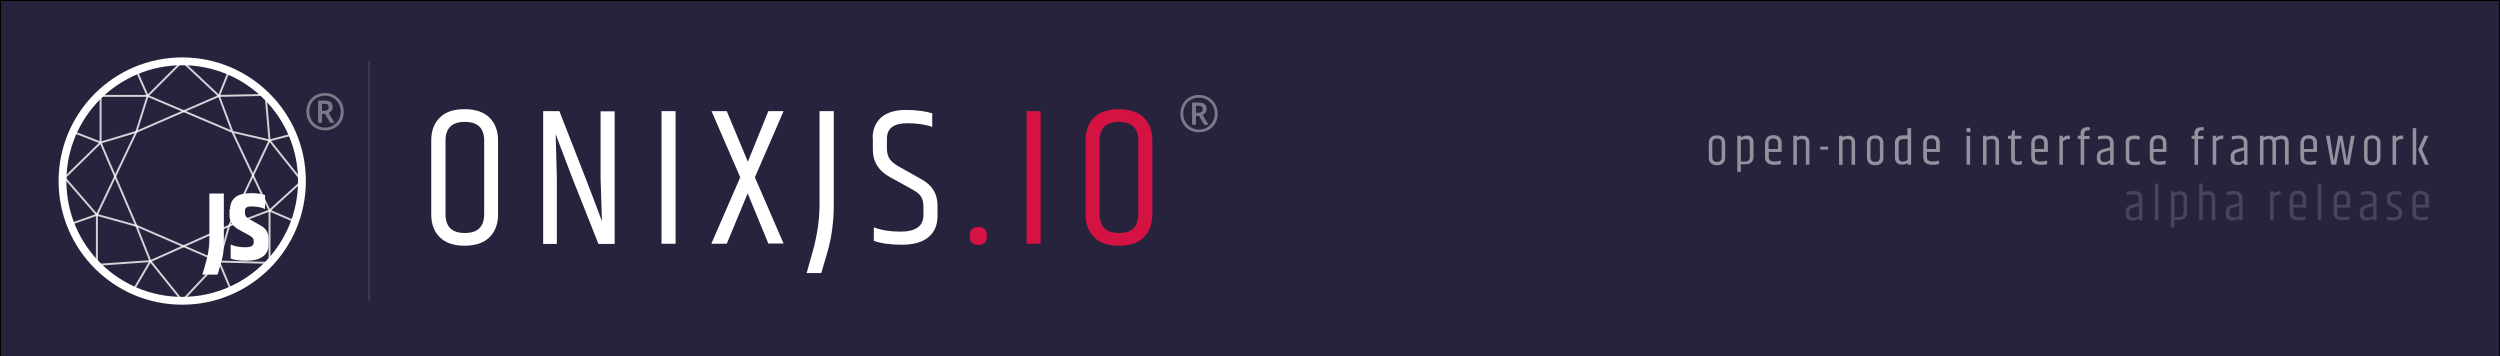
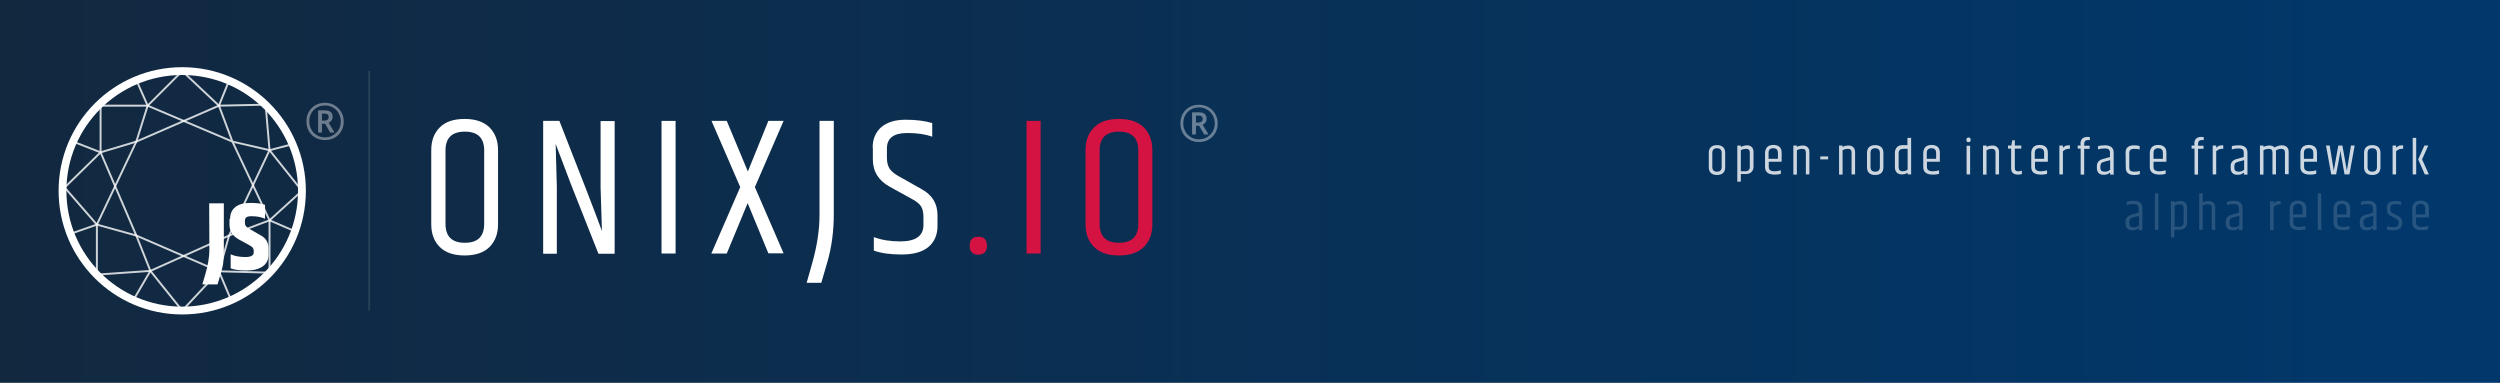
- <svg xmlns="http://www.w3.org/2000/svg" version="1.1" x="0px" y="0px" viewBox="0 0 1280 182" style="enable-background:new 0 0 1280 182;" xml:space="preserve">
+ <svg xmlns="http://www.w3.org/2000/svg" version="1.1" x="0px" y="0px" viewBox="0 0 1280 196" style="enable-background:new 0 0 1280 196;" xml:space="preserve">
  <style type="text/css">
- 	.st0{fill:#28233D;stroke:#000000;stroke-miterlimit:10;}
+ 	.st0{fill:url(#SVGID_1_);}
	.st1{fill:none;stroke:#FFFFFF;stroke-width:4;stroke-miterlimit:10;}
- 	.st2{opacity:0.8;fill:none;stroke:#FFFFFF;stroke-miterlimit:10;}
+ 	.st2{opacity:0.8;fill:none;stroke:#FFFFFF;stroke-miterlimit:10;enable-background:new    ;}
	.st3{fill:#FFFFFF;}
- 	.st4{opacity:0.1;fill:none;stroke:#FFFFFF;stroke-miterlimit:10;}
+ 	.st4{opacity:0.1;fill:none;stroke:#FFFFFF;stroke-miterlimit:10;enable-background:new    ;}
	.st5{fill:#D41343;}
- 	.st6{opacity:0.5;}
- 	.st7{opacity:0.39;fill:#FFFFFF;}
+ 	.st6{opacity:0.8;}
+ 	.st7{opacity:0.39;fill:#FFFFFF;enable-background:new    ;}
	.st8{font-family:'Khand-Regular';}
	.st9{font-size:26px;}
- 	.st10{letter-spacing:2;}
+ 	.st10{letter-spacing:1;}
	.st11{opacity:0.15;}
</style>
  <g id="Layer_2">
-     <rect class="st0" width="1280" height="185.2" />
-   </g>
+ </g>
  <g id="Layer_1">
-     <g>
+     <g id="Layer_2_1_">
+       <linearGradient id="SVGID_1_" gradientUnits="userSpaceOnUse" x1="0" y1="97" x2="1280" y2="97">
+         <stop offset="0" style="stop-color:#12283F" />
+         <stop offset="1" style="stop-color:#00386C" />
+       </linearGradient>
+       <rect y="-2" class="st0" width="1280" height="198" />
+     </g>
+     <g id="Layer_1_1_">
      <g>
-         <circle class="st1" cx="93.3" cy="92.7" r="61.3" />
-         <polyline class="st2" points="36.1,114.7 49.6,110 49.6,135.6 77,133.7 93.3,154 112.1,133.9 138,134.6 138,107.8 117.3,115.6      138,71.9 149.8,68.8    " />
-         <polyline class="st2" points="51.5,73 69.8,115.6 49.6,110 33.1,91 51.5,73 37.4,67.5    " />
-         <polygon class="st2" points="51.5,49.1 75.6,49.1 69.8,67.5 51.5,73    " />
-         <polyline class="st2" points="69.8,36 75.6,49.1 93.3,31.4 112.1,49.1 117.3,36.2    " />
-         <polyline class="st2" points="112.1,49.1 69.8,67.5 49.6,110    " />
-         <polyline class="st2" points="118.3,148.6 112.1,133.9 69.8,115.6 77,133.7 68.3,148.6    " />
-         <polyline class="st2" points="112.1,133.9 117.3,115.6 77,133.7    " />
-         <polyline class="st2" points="138,71.9 119,67.5 138,107.8 154.6,92.7 138,71.9 136,48.6 112.1,49.1 119,67.5 75.6,49.1    " />
-         <line class="st2" x1="151" y1="113.4" x2="138" y2="107.8" />
+         <g>
+           <circle class="st1" cx="93.3" cy="97.7" r="61.3" />
+           <polyline class="st2" points="36.1,119.7 49.6,115 49.6,140.6 77,138.7 93.3,159 112.1,138.9 138,139.6 138,112.8 117.3,120.6       138,76.9 149.8,73.8     " />
+           <polyline class="st2" points="51.5,78 69.8,120.6 49.6,115 33.1,96 51.5,78 37.4,72.5     " />
+           <polygon class="st2" points="51.5,54.1 75.6,54.1 69.8,72.5 51.5,78     " />
+           <polyline class="st2" points="69.8,41 75.6,54.1 93.3,36.4 112.1,54.1 117.3,41.2     " />
+           <polyline class="st2" points="112.1,54.1 69.8,72.5 49.6,115     " />
+           <polyline class="st2" points="118.3,153.6 112.1,138.9 69.8,120.6 77,138.7 68.3,153.6     " />
+           <polyline class="st2" points="112.1,138.9 117.3,120.6 77,138.7     " />
+           <polyline class="st2" points="138,76.9 119,72.5 138,112.8 154.6,97.7 138,76.9 136,53.6 112.1,54.1 119,72.5 75.6,54.1     " />
+           <line class="st2" x1="151" y1="118.4" x2="138" y2="112.8" />
+         </g>
+         <g>
+           <path class="st3" d="M107.1,104.1h7.5V128c0,2.7-0.1,4.9-0.3,6.5c-0.2,1.7-0.7,3.7-1.4,6l-1.5,5.1h-7.8l1.5-5.1      c1.4-4.8,2.1-9,2.1-12.5L107.1,104.1L107.1,104.1z" />
+           <path class="st3" d="M117.8,112.1c0-2.6,0.9-4.7,2.7-6.1c1.8-1.4,4.3-2.1,7.7-2.1c3.3,0,5.8,0.3,7.5,1v7.1      c-2-0.9-4.3-1.3-6.9-1.3c-1.3,0-2.2,0.2-2.7,0.6s-0.7,1-0.7,1.8v0.7c0,0.9,0.2,1.6,0.5,2s1,0.9,2,1.5l5.6,3.2      c2.7,1.5,4,3.7,4,6.7v3.1c0,2.7-1,4.7-3,6.1c-2,1.4-4.7,2.1-8.3,2.1s-6.3-0.4-8.1-1.1v-7.2c2.2,1,4.8,1.4,7.6,1.4      c2.8,0,4.2-0.8,4.2-2.4v-0.7c0-0.8-0.2-1.3-0.5-1.7c-0.3-0.4-0.9-0.8-1.8-1.3l-5.3-2.9c-3.2-1.8-4.8-4.3-4.8-7.5v-3H117.8z" />
+         </g>
      </g>
+       <line class="st4" x1="189" y1="36.3" x2="189" y2="159" />
+     </g>
+     <g id="Layer_3">
      <g>
-         <path class="st3" d="M107.1,99.1h7.5V123c0,2.7-0.1,4.9-0.3,6.5c-0.2,1.7-0.7,3.7-1.4,6l-1.5,5.1h-7.8l1.5-5.1     c1.4-4.8,2.1-9,2.1-12.5V99.1z" />
-         <path class="st3" d="M117.8,107.1c0-2.6,0.9-4.7,2.7-6.1c1.8-1.4,4.3-2.1,7.7-2.1c3.3,0,5.8,0.3,7.5,1v7.1     c-2-0.9-4.3-1.3-6.9-1.3c-1.3,0-2.2,0.2-2.7,0.6c-0.5,0.4-0.7,1-0.7,1.8v0.7c0,0.9,0.2,1.6,0.5,2c0.3,0.4,1,0.9,2,1.5l5.6,3.2     c2.7,1.5,4,3.7,4,6.7v3.1c0,2.7-1,4.7-3,6.1c-2,1.4-4.7,2.1-8.3,2.1s-6.3-0.4-8.1-1.1v-7.2c2.2,1,4.8,1.4,7.6,1.4     s4.2-0.8,4.2-2.4v-0.7c0-0.8-0.2-1.3-0.5-1.7c-0.3-0.4-0.9-0.8-1.8-1.3l-5.3-2.9c-3.2-1.8-4.8-4.3-4.8-7.5V107.1z" />
+         <path class="st3" d="M220.8,76.9c0-4.8,1.4-8.7,4.3-11.6c2.9-3,7.2-4.4,12.8-4.4s9.9,1.5,12.8,4.4c2.9,3,4.3,6.8,4.3,11.6v37.9     c0,4.8-1.4,8.6-4.3,11.6c-2.9,2.9-7.2,4.4-12.8,4.4c-5.7,0-9.9-1.5-12.8-4.4c-2.9-2.9-4.3-6.8-4.3-11.6V76.9z M247.9,77     c0-6.4-3.3-9.6-9.9-9.6c-6.6,0-9.9,3.2-9.9,9.6v37.6c0,6.5,3.3,9.7,9.9,9.7c6.6,0,9.9-3.2,9.9-9.7V77z" />
+         <path class="st3" d="M308.2,118.3L307.5,96V62h7.2v67.9h-8.3l-13.9-35.1c-0.5-1.4-3.2-8.4-8-21.1l0.6,22.2v34h-7v-68h8.3     C297.1,89.1,304.4,107.9,308.2,118.3z" />
+         <path class="st3" d="M338.7,61.9h7.2v67.9h-7.2V61.9z" />
+         <path class="st3" d="M393.4,61.9h7.8l-14.7,33.9l14.7,33.9h-7.8L382.8,104l-10.7,25.8h-7.9l14.8-34l-14.7-33.9h7.8l10.8,25.9     L393.4,61.9z" />
+         <path class="st3" d="M419.7,61.9h7.2v47.9c0,8.6-1.1,16.8-3.3,24.4l-3.1,10.6H413l3-10.6c2.4-8.6,3.6-16.7,3.6-24.3v-48H419.7z" />
+         <path class="st3" d="M446.8,75.6c0-4.4,1.5-7.9,4.4-10.5c3-2.5,7.1-3.8,12.5-3.8s9.9,0.6,13.6,1.7v7c-3.5-1.3-7.8-1.9-12.8-1.9     c-6.9,0-10.4,2.6-10.4,7.9v4.8c0,2.4,0.5,4.2,1.4,5.6c0.9,1.3,2.4,2.6,4.6,3.8l11.7,6.6c5.5,3,8.2,7.4,8.2,13.4v5.5     c0,4.6-1.6,8.2-4.7,10.8c-3.2,2.6-7.7,3.8-13.7,3.8s-10.7-0.7-14.2-2v-6.9c4,1.5,8.5,2.2,13.5,2.2c7.9,0,11.9-2.8,11.9-8.4V111     c0-2.2-0.4-4-1.2-5.3c-0.8-1.3-2.3-2.5-4.3-3.6l-11.6-6.4c-5.9-3.2-8.8-7.9-8.8-14.1v-6H446.8z" />
+         <path class="st5" d="M500.9,130.4c-2.9,0-4.4-1.5-4.4-4.6c0-3.1,1.5-4.6,4.4-4.6s4.4,1.5,4.4,4.6     C505.3,128.8,503.8,130.4,500.9,130.4z" />
+         <path class="st5" d="M525.6,61.9h7.2v67.9h-7.2V61.9z" />
+         <path class="st5" d="M555.8,76.9c0-4.8,1.4-8.7,4.3-11.6c2.9-3,7.2-4.4,12.8-4.4s9.9,1.5,12.8,4.4c2.9,3,4.3,6.8,4.3,11.6v37.9     c0,4.8-1.4,8.6-4.3,11.6c-2.9,2.9-7.2,4.4-12.8,4.4c-5.7,0-9.9-1.5-12.8-4.4c-2.9-2.9-4.3-6.8-4.3-11.6V76.9z M582.8,77     c0-6.4-3.3-9.6-9.9-9.6c-6.6,0-9.9,3.2-9.9,9.6v37.6c0,6.5,3.3,9.7,9.9,9.7c6.6,0,9.9-3.2,9.9-9.7V77z" />
      </g>
-     </g>
-     <line class="st4" x1="189" y1="31.3" x2="189" y2="154" />
-   </g>
-   <g id="Layer_3">
-     <g>
-       <path class="st3" d="M220.8,71.9c0-4.8,1.4-8.7,4.3-11.6c2.9-3,7.2-4.4,12.8-4.4c5.6,0,9.9,1.5,12.8,4.4c2.9,3,4.3,6.8,4.3,11.6    v37.9c0,4.8-1.4,8.6-4.3,11.6c-2.9,2.9-7.2,4.4-12.8,4.4c-5.7,0-9.9-1.5-12.8-4.4c-2.9-2.9-4.3-6.8-4.3-11.6V71.9z M247.9,72    c0-6.4-3.3-9.6-9.9-9.6c-6.6,0-9.9,3.2-9.9,9.6v37.6c0,6.5,3.3,9.7,9.9,9.7c6.6,0,9.9-3.2,9.9-9.7V72z" />
-       <path class="st3" d="M308.2,113.3l-0.7-22.3v-34h7.2v67.9h-8.3l-13.9-35.1c-0.5-1.4-3.2-8.4-8-21.1l0.6,22.2v34h-7V56.9h8.3    C297.1,84.1,304.4,102.9,308.2,113.3z" />
-       <path class="st3" d="M338.7,56.9h7.2v67.9h-7.2V56.9z" />
-       <path class="st3" d="M393.4,56.9h7.8l-14.7,33.9l14.7,33.9h-7.8L382.8,99l-10.7,25.8h-7.9L379,90.8l-14.7-33.9h7.8l10.8,25.9    L393.4,56.9z" />
-       <path class="st3" d="M419.7,56.9h7.2v47.9c0,8.6-1.1,16.8-3.3,24.4l-3.1,10.6H413l3-10.6c2.4-8.6,3.6-16.7,3.6-24.3V56.9z" />
-       <path class="st3" d="M446.8,70.6c0-4.4,1.5-7.9,4.4-10.5c3-2.5,7.1-3.8,12.5-3.8c5.4,0,9.9,0.6,13.6,1.7V65    c-3.5-1.3-7.8-1.9-12.8-1.9c-6.9,0-10.4,2.6-10.4,7.9v4.8c0,2.4,0.5,4.2,1.4,5.6c0.9,1.3,2.4,2.6,4.6,3.8l11.7,6.6    c5.5,3,8.2,7.4,8.2,13.4v5.5c0,4.6-1.6,8.2-4.7,10.8c-3.2,2.6-7.7,3.8-13.7,3.8s-10.7-0.7-14.2-2v-6.9c4,1.5,8.5,2.2,13.5,2.2    c7.9,0,11.9-2.8,11.9-8.4V106c0-2.2-0.4-4-1.2-5.3c-0.8-1.3-2.3-2.5-4.3-3.6l-11.6-6.4c-5.9-3.2-8.8-7.9-8.8-14.1V70.6z" />
-       <path class="st5" d="M500.9,125.4c-2.9,0-4.4-1.5-4.4-4.6c0-3.1,1.5-4.6,4.4-4.6c2.9,0,4.4,1.5,4.4,4.6    C505.3,123.8,503.8,125.4,500.9,125.4z" />
-       <path class="st5" d="M525.6,56.9h7.2v67.9h-7.2V56.9z" />
-       <path class="st5" d="M555.8,71.9c0-4.8,1.4-8.7,4.3-11.6c2.9-3,7.2-4.4,12.8-4.4s9.9,1.5,12.8,4.4c2.9,3,4.3,6.8,4.3,11.6v37.9    c0,4.8-1.4,8.6-4.3,11.6c-2.9,2.9-7.2,4.4-12.8,4.4c-5.7,0-9.9-1.5-12.8-4.4c-2.9-2.9-4.3-6.8-4.3-11.6V71.9z M582.8,72    c0-6.4-3.3-9.6-9.9-9.6c-6.6,0-9.9,3.2-9.9,9.6v37.6c0,6.5,3.3,9.7,9.9,9.7c6.6,0,9.9-3.2,9.9-9.7V72z" />
-     </g>
-     <g class="st6">
-       <path class="st3" d="M874.9,73.3c0-1.2,0.3-2.2,1-2.9c0.7-0.7,1.8-1.1,3.2-1.1s2.5,0.4,3.2,1.1c0.7,0.7,1,1.7,1,2.9v7.3    c0,1.2-0.3,2.2-1,2.9c-0.7,0.7-1.8,1.1-3.2,1.1s-2.5-0.4-3.2-1.1c-0.7-0.7-1-1.7-1-2.9V73.3z M881.5,73.3c0-1.6-0.8-2.4-2.4-2.4    s-2.4,0.8-2.4,2.4v7.2c0,1.6,0.8,2.4,2.4,2.4s2.4-0.8,2.4-2.4V73.3z" />
-       <path class="st3" d="M891.3,70.2c1.2-0.5,2.2-0.8,3.2-0.8s1.8,0.3,2.4,0.9c0.6,0.6,0.9,1.4,0.9,2.5v7.5c0,1.2-0.4,2.2-1.1,2.8    c-0.7,0.7-1.6,1-2.8,1h-2.6v3.9h-1.8V69.5h1.8V70.2z M895.9,73.1c0-1.3-0.6-1.9-1.9-1.9c-0.8,0-1.7,0.2-2.7,0.7v10.8h2.2    c1.6,0,2.4-0.8,2.4-2.3V73.1z" />
-       <path class="st3" d="M903.7,80.5v-7.2c0-1.2,0.4-2.2,1.1-3c0.7-0.7,1.8-1.1,3.2-1.1s2.5,0.4,3.2,1.1c0.7,0.7,1,1.7,1,3v4.5h-6.6    v2.6c0,0.8,0.2,1.4,0.7,1.7c0.5,0.4,1.2,0.6,2.3,0.6s2.1-0.2,3.2-0.5V84c-0.9,0.3-1.9,0.4-3.1,0.4    C905.3,84.4,903.7,83.1,903.7,80.5z M905.5,76.3h4.8v-3c0-1.6-0.8-2.4-2.4-2.4c-1.6,0-2.4,0.8-2.4,2.4V76.3z" />
-       <path class="st3" d="M919.9,70.2c1.2-0.5,2.2-0.7,3.2-0.7s1.8,0.3,2.4,0.9c0.6,0.6,0.9,1.4,0.9,2.5v11.4h-1.8V73.1    c0-1.3-0.6-1.9-1.9-1.9c-0.8,0-1.7,0.2-2.7,0.7v12.5h-1.8V69.5h1.8V70.2z" />
-       <path class="st3" d="M932,75.1h4v1.5h-4V75.1z" />
-       <path class="st3" d="M943.3,70.2c1.2-0.5,2.2-0.7,3.2-0.7s1.8,0.3,2.4,0.9c0.6,0.6,0.9,1.4,0.9,2.5v11.4H948V73.1    c0-1.3-0.6-1.9-1.9-1.9c-0.8,0-1.7,0.2-2.7,0.7v12.5h-1.8V69.5h1.8V70.2z" />
-       <path class="st3" d="M955.9,73.3c0-1.2,0.3-2.2,1-2.9c0.7-0.7,1.8-1.1,3.2-1.1s2.5,0.4,3.2,1.1c0.7,0.7,1,1.7,1,2.9v7.3    c0,1.2-0.3,2.2-1,2.9c-0.7,0.7-1.8,1.1-3.2,1.1s-2.5-0.4-3.2-1.1c-0.7-0.7-1-1.7-1-2.9V73.3z M962.5,73.3c0-1.6-0.8-2.4-2.4-2.4    s-2.4,0.8-2.4,2.4v7.2c0,1.6,0.8,2.4,2.4,2.4s2.4-0.8,2.4-2.4V73.3z" />
-       <path class="st3" d="M976.7,65.6h1.8v18.7h-1.8v-0.9c-0.8,0.6-1.8,0.9-2.9,0.9c-1.2,0-2-0.3-2.7-1c-0.6-0.6-0.9-1.6-0.9-2.8v-7.3    c0-1.2,0.4-2.2,1.1-2.9c0.7-0.7,1.7-1,2.9-1h2.4V65.6z M976.7,71.2h-2.1c-1.6,0-2.5,0.7-2.5,2.2v7.1c0,1.5,0.7,2.2,2.1,2.2    c1,0,1.9-0.3,2.5-0.9V71.2z" />
-       <path class="st3" d="M984.7,80.5v-7.2c0-1.2,0.4-2.2,1.1-3c0.7-0.7,1.8-1.1,3.2-1.1c1.4,0,2.5,0.4,3.2,1.1c0.7,0.7,1,1.7,1,3v4.5    h-6.6v2.6c0,0.8,0.2,1.4,0.7,1.7c0.5,0.4,1.2,0.6,2.3,0.6s2.1-0.2,3.2-0.5V84c-0.9,0.3-1.9,0.4-3.1,0.4    C986.3,84.4,984.7,83.1,984.7,80.5z M986.5,76.3h4.8v-3c0-1.6-0.8-2.4-2.4-2.4c-1.6,0-2.4,0.8-2.4,2.4V76.3z" />
-       <path class="st3" d="M1007.9,67.8c-0.8,0-1.1-0.4-1.1-1.2c0-0.8,0.4-1.2,1.1-1.2s1.1,0.4,1.1,1.2    C1009,67.4,1008.6,67.8,1007.9,67.8z M1006.9,69.6h1.8v14.7h-1.8V69.6z" />
-       <path class="st3" d="M1017,70.2c1.2-0.5,2.2-0.7,3.2-0.7s1.8,0.3,2.4,0.9c0.6,0.6,0.9,1.4,0.9,2.5v11.4h-1.8V73.1    c0-1.3-0.6-1.9-1.9-1.9c-0.8,0-1.7,0.2-2.7,0.7v12.5h-1.8V69.5h1.8V70.2z" />
-       <path class="st3" d="M1031.6,66.8v2.7h3.3v1.6h-3.3V81c0,0.6,0.1,1,0.4,1.3s0.7,0.4,1.4,0.4c0.6,0,1.2-0.1,1.8-0.3v1.7    c-0.7,0.2-1.3,0.3-2,0.3c-2.3,0-3.5-1.1-3.5-3.3v-10h-1.6v-1.6h1.7l0.5-2.7H1031.6z" />
-       <path class="st3" d="M1040,80.5v-7.2c0-1.2,0.4-2.2,1.1-3c0.7-0.7,1.8-1.1,3.2-1.1c1.4,0,2.5,0.4,3.2,1.1c0.7,0.7,1,1.7,1,3v4.5    h-6.6v2.6c0,0.8,0.2,1.4,0.7,1.7c0.5,0.4,1.2,0.6,2.3,0.6s2.1-0.2,3.2-0.5V84c-0.9,0.3-1.9,0.4-3.1,0.4    C1041.6,84.4,1040,83.1,1040,80.5z M1041.8,76.3h4.8v-3c0-1.6-0.8-2.4-2.4-2.4c-1.6,0-2.4,0.8-2.4,2.4V76.3z" />
-       <path class="st3" d="M1059.2,69.4h0.6v1.8h-0.9c-0.6,0-1.2,0.2-1.7,0.5c-0.2,0.1-0.5,0.3-1,0.7v11.9h-1.8V69.5h1.8v1.1    c0.1,0,0.2-0.1,0.4-0.3s0.3-0.2,0.4-0.3c0,0,0.2-0.1,0.3-0.2c0.2-0.1,0.3-0.2,0.4-0.2c0.1,0,0.2-0.1,0.4-0.1    C1058.4,69.5,1058.8,69.4,1059.2,69.4z" />
-       <path class="st3" d="M1065.2,68.6c0-1.1,0.3-2,0.9-2.6c0.6-0.6,1.5-0.9,2.7-0.9c0.4,0,0.8,0,1.2,0.1v1.6c-0.3-0.1-0.6-0.1-1-0.1    c-1.2,0-1.9,0.7-1.9,2v0.9h2.8v1.6h-2.8v13.2h-1.8V71.1h-1.5v-1.6h1.5V68.6z" />
-       <path class="st3" d="M1077.8,69.4c2.9,0,4.4,1.3,4.4,3.8v11.2h-1.8v-1.1c-0.9,0.8-1.9,1.2-3.2,1.2c-2.4,0-3.6-1.2-3.6-3.6V80    c0-1.8,1-3,3.1-3.6l3.6-1v-2.3c0-0.7-0.2-1.2-0.6-1.6c-0.4-0.3-1.1-0.5-2.3-0.5s-2.2,0.2-3.2,0.5v-1.7    C1075.3,69.5,1076.5,69.4,1077.8,69.4z M1075.4,80.1v0.8c0,0.7,0.2,1.2,0.5,1.5c0.3,0.3,1,0.5,1.9,0.5c0.9,0,1.8-0.3,2.6-1V77    l-3,0.8c-0.8,0.2-1.3,0.5-1.6,0.8C1075.6,79,1075.4,79.5,1075.4,80.1z" />
-       <path class="st3" d="M1088.3,73.1c0-2.5,1.5-3.7,4.4-3.7c1.1,0,2,0.1,2.8,0.4v1.7c-0.8-0.2-1.7-0.3-2.7-0.3s-1.6,0.2-2,0.5    c-0.4,0.3-0.6,0.9-0.6,1.6v7.5c0,0.7,0.2,1.3,0.6,1.6c0.4,0.3,1.1,0.5,2.1,0.5s1.9-0.1,2.7-0.4v1.7c-0.9,0.2-1.9,0.4-2.8,0.4    c-2.9,0-4.4-1.2-4.4-3.7V73.1z" />
-       <path class="st3" d="M1100.7,80.5v-7.2c0-1.2,0.4-2.2,1.1-3c0.7-0.7,1.8-1.1,3.2-1.1c1.4,0,2.5,0.4,3.2,1.1c0.7,0.7,1,1.7,1,3v4.5    h-6.6v2.6c0,0.8,0.2,1.4,0.7,1.7c0.5,0.4,1.2,0.6,2.3,0.6s2.1-0.2,3.2-0.5V84c-0.9,0.3-1.9,0.4-3.1,0.4    C1102.4,84.4,1100.7,83.1,1100.7,80.5z M1102.6,76.3h4.8v-3c0-1.6-0.8-2.4-2.4-2.4c-1.6,0-2.4,0.8-2.4,2.4V76.3z" />
-       <path class="st3" d="M1123.5,68.6c0-1.1,0.3-2,0.9-2.6c0.6-0.6,1.5-0.9,2.7-0.9c0.4,0,0.8,0,1.2,0.1v1.6c-0.3-0.1-0.6-0.1-1-0.1    c-1.2,0-1.9,0.7-1.9,2v0.9h2.8v1.6h-2.8v13.2h-1.8V71.1h-1.5v-1.6h1.5V68.6z" />
-       <path class="st3" d="M1137.7,69.4h0.6v1.8h-0.9c-0.6,0-1.2,0.2-1.7,0.5c-0.2,0.1-0.5,0.3-1,0.7v11.9h-1.8V69.5h1.8v1.1    c0.1,0,0.2-0.1,0.4-0.3s0.3-0.2,0.4-0.3c0,0,0.2-0.1,0.3-0.2c0.2-0.1,0.3-0.2,0.4-0.2c0.1,0,0.2-0.1,0.4-0.1    C1136.9,69.5,1137.3,69.4,1137.7,69.4z" />
-       <path class="st3" d="M1146.3,69.4c2.9,0,4.4,1.3,4.4,3.8v11.2h-1.8v-1.1c-0.9,0.8-1.9,1.2-3.2,1.2c-2.4,0-3.6-1.2-3.6-3.6V80    c0-1.8,1-3,3.1-3.6l3.6-1v-2.3c0-0.7-0.2-1.2-0.6-1.6c-0.4-0.3-1.1-0.5-2.3-0.5s-2.2,0.2-3.2,0.5v-1.7    C1143.9,69.5,1145,69.4,1146.3,69.4z M1144,80.1v0.8c0,0.7,0.2,1.2,0.5,1.5c0.3,0.3,1,0.5,1.9,0.5c0.9,0,1.8-0.3,2.6-1V77l-3,0.8    c-0.8,0.2-1.3,0.5-1.6,0.8C1144.1,79,1144,79.5,1144,80.1z" />
-       <path class="st3" d="M1164.6,70.5c1.2-0.7,2.4-1.1,3.6-1.1s2.1,0.3,2.7,0.9c0.6,0.6,0.9,1.4,0.9,2.5v11.4h-1.9V73.1    c0-1.3-0.6-1.9-1.9-1.9c-0.9,0-1.9,0.3-2.8,0.9c0.1,0.3,0.1,0.6,0.1,1v11.2h-1.8V73.1c0-1.3-0.6-1.9-1.9-1.9    c-0.8,0-1.7,0.2-2.7,0.7v12.5h-1.8V69.5h1.8v0.7c1.2-0.5,2.2-0.7,3-0.7C1163,69.5,1163.9,69.8,1164.6,70.5z" />
-       <path class="st3" d="M1177.8,80.5v-7.2c0-1.2,0.4-2.2,1.1-3c0.7-0.7,1.8-1.1,3.2-1.1c1.4,0,2.5,0.4,3.2,1.1c0.7,0.7,1,1.7,1,3v4.5    h-6.6v2.6c0,0.8,0.2,1.4,0.7,1.7c0.5,0.4,1.2,0.6,2.3,0.6s2.1-0.2,3.2-0.5V84c-0.9,0.3-1.9,0.4-3.1,0.4    C1179.5,84.4,1177.8,83.1,1177.8,80.5z M1179.6,76.3h4.8v-3c0-1.6-0.8-2.4-2.4-2.4c-1.6,0-2.4,0.8-2.4,2.4V76.3z" />
-       <path class="st3" d="M1203.7,69.5h1.9l-2.7,14.8h-2.5c-1.4-7.8-2.1-11.9-2.1-12.3c-0.1,1-0.3,2.7-0.8,4.9l-1.4,7.4h-2.5l-2.7-14.8    h1.9l2.1,12.9l2.3-12.9h2.1l2.3,12.9L1203.7,69.5z" />
-       <path class="st3" d="M1210.4,73.3c0-1.2,0.3-2.2,1-2.9c0.7-0.7,1.8-1.1,3.2-1.1c1.4,0,2.5,0.4,3.2,1.1c0.7,0.7,1,1.7,1,2.9v7.3    c0,1.2-0.3,2.2-1,2.9c-0.7,0.7-1.8,1.1-3.2,1.1c-1.4,0-2.5-0.4-3.2-1.1c-0.7-0.7-1-1.7-1-2.9V73.3z M1217,73.3    c0-1.6-0.8-2.4-2.4-2.4s-2.4,0.8-2.4,2.4v7.2c0,1.6,0.8,2.4,2.4,2.4s2.4-0.8,2.4-2.4V73.3z" />
-       <path class="st3" d="M1229.8,69.4h0.6v1.8h-0.9c-0.6,0-1.2,0.2-1.7,0.5c-0.2,0.1-0.5,0.3-1,0.7v11.9h-1.8V69.5h1.8v1.1    c0.1,0,0.2-0.1,0.4-0.3s0.3-0.2,0.4-0.3c0,0,0.2-0.1,0.3-0.2c0.2-0.1,0.3-0.2,0.4-0.2c0.1,0,0.2-0.1,0.4-0.1    C1229,69.5,1229.4,69.4,1229.8,69.4z" />
-       <path class="st3" d="M1235.3,65.6h1.8v18.7h-1.8V65.6z M1241.3,69.5h2l-3.2,7.1l3.5,7.7h-2.1l-3.4-7.7L1241.3,69.5z" />
-     </g>
-     <text transform="matrix(1 0 0 1 603.0929 67.4539)" class="st7 st8 st9 st10">®</text>
-     <text transform="matrix(1 0 0 1 155.6168 66.4542)" class="st7 st8 st9 st10">®</text>
-     <g class="st11">
-       <path class="st3" d="M1092.5,97.8c2.9,0,4.4,1.3,4.4,3.8v11.2h-1.8v-1.1c-0.9,0.8-1.9,1.2-3.2,1.2c-2.4,0-3.6-1.2-3.6-3.6v-0.8    c0-1.8,1-3,3.1-3.6l3.6-1v-2.3c0-0.7-0.2-1.2-0.6-1.6c-0.4-0.3-1.1-0.5-2.3-0.5s-2.2,0.2-3.2,0.5v-1.7    C1090.1,98,1091.2,97.8,1092.5,97.8z M1090.2,108.6v0.8c0,0.7,0.2,1.2,0.5,1.5c0.3,0.3,1,0.5,1.9,0.5c0.9,0,1.8-0.3,2.6-1v-4.9    l-3,0.8c-0.8,0.2-1.3,0.5-1.6,0.8C1090.3,107.5,1090.2,107.9,1090.2,108.6z" />
-       <path class="st3" d="M1103.3,94h1.8v18.7h-1.8V94z" />
-       <path class="st3" d="M1113.3,98.7c1.2-0.5,2.2-0.8,3.2-0.8s1.8,0.3,2.4,0.9c0.6,0.6,0.9,1.4,0.9,2.5v7.5c0,1.2-0.4,2.2-1.1,2.8    c-0.7,0.7-1.6,1-2.8,1h-2.6v3.9h-1.8V98h1.8V98.7z M1118,101.5c0-1.3-0.6-1.9-1.9-1.9c-0.8,0-1.7,0.2-2.7,0.7v10.8h2.2    c1.6,0,2.4-0.8,2.4-2.3V101.5z" />
-       <path class="st3" d="M1126,94h1.8v4.5c1-0.4,2-0.6,3-0.6c1,0,1.8,0.3,2.5,0.9c0.6,0.6,0.9,1.4,0.9,2.5v11.4h-1.8v-11.2    c0-1.3-0.6-1.9-1.9-1.9c-0.9,0-1.8,0.2-2.7,0.6v12.5h-1.8V94z" />
-       <path class="st3" d="M1143.8,97.8c2.9,0,4.4,1.3,4.4,3.8v11.2h-1.8v-1.1c-0.9,0.8-1.9,1.2-3.2,1.2c-2.4,0-3.6-1.2-3.6-3.6v-0.8    c0-1.8,1-3,3.1-3.6l3.6-1v-2.3c0-0.7-0.2-1.2-0.6-1.6c-0.4-0.3-1.1-0.5-2.3-0.5s-2.2,0.2-3.2,0.5v-1.7    C1141.4,98,1142.5,97.8,1143.8,97.8z M1141.5,108.6v0.8c0,0.7,0.2,1.2,0.5,1.5c0.3,0.3,1,0.5,1.9,0.5c0.9,0,1.8-0.3,2.6-1v-4.9    l-3,0.8c-0.8,0.2-1.3,0.5-1.6,0.8C1141.6,107.5,1141.5,107.9,1141.5,108.6z" />
-       <path class="st3" d="M1167.1,97.9h0.6v1.8h-0.9c-0.6,0-1.2,0.2-1.7,0.5c-0.2,0.1-0.5,0.3-1,0.7v11.9h-1.8V98h1.8v1.1    c0.1,0,0.2-0.1,0.4-0.3s0.3-0.2,0.4-0.3c0,0,0.2-0.1,0.3-0.2c0.2-0.1,0.3-0.2,0.4-0.2c0.1,0,0.2-0.1,0.4-0.1    C1166.3,97.9,1166.6,97.9,1167.1,97.9z" />
-       <path class="st3" d="M1172.3,109v-7.2c0-1.2,0.4-2.2,1.1-3c0.7-0.7,1.8-1.1,3.2-1.1c1.4,0,2.5,0.4,3.2,1.1c0.7,0.7,1,1.7,1,3v4.5    h-6.6v2.6c0,0.8,0.2,1.4,0.7,1.7c0.5,0.4,1.2,0.6,2.3,0.6s2.1-0.2,3.2-0.5v1.7c-0.9,0.3-1.9,0.4-3.1,0.4    C1173.9,112.9,1172.3,111.6,1172.3,109z M1174.1,104.8h4.8v-3c0-1.6-0.8-2.4-2.4-2.4c-1.6,0-2.4,0.8-2.4,2.4V104.8z" />
-       <path class="st3" d="M1186.7,94h1.8v18.7h-1.8V94z" />
-       <path class="st3" d="M1194.8,109v-7.2c0-1.2,0.4-2.2,1.1-3c0.7-0.7,1.8-1.1,3.2-1.1c1.4,0,2.5,0.4,3.2,1.1c0.7,0.7,1,1.7,1,3v4.5    h-6.6v2.6c0,0.8,0.2,1.4,0.7,1.7c0.5,0.4,1.2,0.6,2.3,0.6s2.1-0.2,3.2-0.5v1.7c-0.9,0.3-1.9,0.4-3.1,0.4    C1196.4,112.9,1194.8,111.6,1194.8,109z M1196.6,104.8h4.8v-3c0-1.6-0.8-2.4-2.4-2.4c-1.6,0-2.4,0.8-2.4,2.4V104.8z" />
-       <path class="st3" d="M1212.4,97.8c2.9,0,4.4,1.3,4.4,3.8v11.2h-1.8v-1.1c-0.9,0.8-1.9,1.2-3.2,1.2c-2.4,0-3.6-1.2-3.6-3.6v-0.8    c0-1.8,1-3,3.1-3.6l3.6-1v-2.3c0-0.7-0.2-1.2-0.6-1.6c-0.4-0.3-1.1-0.5-2.3-0.5s-2.2,0.2-3.2,0.5v-1.7    C1209.9,98,1211.1,97.8,1212.4,97.8z M1210.1,108.6v0.8c0,0.7,0.2,1.2,0.5,1.5c0.3,0.3,1,0.5,1.9,0.5c0.9,0,1.8-0.3,2.6-1v-4.9    l-3,0.8c-0.8,0.2-1.3,0.5-1.6,0.8C1210.2,107.5,1210.1,107.9,1210.1,108.6z" />
-       <path class="st3" d="M1222.1,101.5c0-1.2,0.3-2.1,1-2.7c0.7-0.6,1.8-0.9,3.4-0.9c1,0,1.9,0.1,2.9,0.4v1.7    c-0.9-0.3-1.8-0.5-2.9-0.5s-1.7,0.2-2.1,0.5c-0.4,0.3-0.5,0.8-0.5,1.5v0.7c0,0.6,0.1,1,0.3,1.3s0.6,0.6,1.2,0.8l2.2,1.1    c1.6,0.8,2.3,1.8,2.3,3.2v0.7c0,2.4-1.6,3.6-4.7,3.6c-1.2,0-2.2-0.1-3.1-0.4v-1.7c0.9,0.3,1.9,0.5,3,0.5s1.9-0.2,2.3-0.5    c0.4-0.3,0.7-0.8,0.7-1.5v-0.5c0-0.5-0.1-0.9-0.3-1.1s-0.7-0.6-1.3-0.9l-2.2-1.1c-1.5-0.7-2.2-1.8-2.2-3.3V101.5z" />
-       <path class="st3" d="M1235.1,109v-7.2c0-1.2,0.4-2.2,1.1-3c0.7-0.7,1.8-1.1,3.2-1.1c1.4,0,2.5,0.4,3.2,1.1c0.7,0.7,1,1.7,1,3v4.5    h-6.6v2.6c0,0.8,0.2,1.4,0.7,1.7c0.5,0.4,1.2,0.6,2.3,0.6s2.1-0.2,3.2-0.5v1.7c-0.9,0.3-1.9,0.4-3.1,0.4    C1236.7,112.9,1235.1,111.6,1235.1,109z M1236.9,104.8h4.8v-3c0-1.6-0.8-2.4-2.4-2.4c-1.6,0-2.4,0.8-2.4,2.4V104.8z" />
+       <g class="st6">
+         <path class="st3" d="M874.9,78.3c0-1.2,0.3-2.2,1-2.9c0.7-0.7,1.8-1.1,3.2-1.1s2.5,0.4,3.2,1.1s1,1.7,1,2.9v7.3     c0,1.2-0.3,2.2-1,2.9c-0.7,0.7-1.8,1.1-3.2,1.1s-2.5-0.4-3.2-1.1s-1-1.7-1-2.9V78.3z M881.5,78.3c0-1.6-0.8-2.4-2.4-2.4     s-2.4,0.8-2.4,2.4v7.2c0,1.6,0.8,2.4,2.4,2.4s2.4-0.8,2.4-2.4V78.3z" />
+         <path class="st3" d="M891.3,75.2c1.2-0.5,2.2-0.8,3.2-0.8s1.8,0.3,2.4,0.9c0.6,0.6,0.9,1.4,0.9,2.5v7.5c0,1.2-0.4,2.2-1.1,2.8     c-0.7,0.7-1.6,1-2.8,1h-2.6V93h-1.8V74.5h1.8L891.3,75.2L891.3,75.2z M895.9,78.1c0-1.3-0.6-1.9-1.9-1.9c-0.8,0-1.7,0.2-2.7,0.7     v10.8h2.2c1.6,0,2.4-0.8,2.4-2.3V78.1z" />
+         <path class="st3" d="M903.7,85.5v-7.2c0-1.2,0.4-2.2,1.1-3c0.7-0.7,1.8-1.1,3.2-1.1s2.5,0.4,3.2,1.1s1,1.7,1,3v4.5h-6.6v2.6     c0,0.8,0.2,1.4,0.7,1.7c0.5,0.4,1.2,0.6,2.3,0.6s2.1-0.2,3.2-0.5V89c-0.9,0.3-1.9,0.4-3.1,0.4C905.3,89.4,903.7,88.1,903.7,85.5z      M905.5,81.3h4.8v-3c0-1.6-0.8-2.4-2.4-2.4c-1.6,0-2.4,0.8-2.4,2.4L905.5,81.3L905.5,81.3z" />
+         <path class="st3" d="M919.9,75.2c1.2-0.5,2.2-0.7,3.2-0.7s1.8,0.3,2.4,0.9c0.6,0.6,0.9,1.4,0.9,2.5v11.4h-1.8V78.1     c0-1.3-0.6-1.9-1.9-1.9c-0.8,0-1.7,0.2-2.7,0.7v12.5h-1.8V74.5h1.8v0.7H919.9z" />
+         <path class="st3" d="M932,80.1h4v1.5h-4V80.1z" />
+         <path class="st3" d="M943.3,75.2c1.2-0.5,2.2-0.7,3.2-0.7s1.8,0.3,2.4,0.9c0.6,0.6,0.9,1.4,0.9,2.5v11.4H948V78.1     c0-1.3-0.6-1.9-1.9-1.9c-0.8,0-1.7,0.2-2.7,0.7v12.5h-1.8V74.5h1.8L943.3,75.2L943.3,75.2z" />
+         <path class="st3" d="M955.9,78.3c0-1.2,0.3-2.2,1-2.9c0.7-0.7,1.8-1.1,3.2-1.1s2.5,0.4,3.2,1.1s1,1.7,1,2.9v7.3     c0,1.2-0.3,2.2-1,2.9c-0.7,0.7-1.8,1.1-3.2,1.1s-2.5-0.4-3.2-1.1s-1-1.7-1-2.9V78.3z M962.5,78.3c0-1.6-0.8-2.4-2.4-2.4     s-2.4,0.8-2.4,2.4v7.2c0,1.6,0.8,2.4,2.4,2.4s2.4-0.8,2.4-2.4V78.3z" />
+         <path class="st3" d="M976.7,70.6h1.8v18.7h-1.8v-0.9c-0.8,0.6-1.8,0.9-2.9,0.9c-1.2,0-2-0.3-2.7-1c-0.6-0.6-0.9-1.6-0.9-2.8v-7.3     c0-1.2,0.4-2.2,1.1-2.9c0.7-0.7,1.7-1,2.9-1h2.4v-3.7H976.7z M976.7,76.2h-2.1c-1.6,0-2.5,0.7-2.5,2.2v7.1c0,1.5,0.7,2.2,2.1,2.2     c1,0,1.9-0.3,2.5-0.9V76.2z" />
+         <path class="st3" d="M984.7,85.5v-7.2c0-1.2,0.4-2.2,1.1-3c0.7-0.7,1.8-1.1,3.2-1.1s2.5,0.4,3.2,1.1s1,1.7,1,3v4.5h-6.6v2.6     c0,0.8,0.2,1.4,0.7,1.7c0.5,0.4,1.2,0.6,2.3,0.6s2.1-0.2,3.2-0.5V89c-0.9,0.3-1.9,0.4-3.1,0.4C986.3,89.4,984.7,88.1,984.7,85.5z      M986.5,81.3h4.8v-3c0-1.6-0.8-2.4-2.4-2.4c-1.6,0-2.4,0.8-2.4,2.4L986.5,81.3L986.5,81.3z" />
+         <path class="st3" d="M1007.9,72.8c-0.8,0-1.1-0.4-1.1-1.2c0-0.8,0.4-1.2,1.1-1.2s1.1,0.4,1.1,1.2S1008.6,72.8,1007.9,72.8z      M1006.9,74.6h1.8v14.7h-1.8V74.6z" />
+         <path class="st3" d="M1017,75.2c1.2-0.5,2.2-0.7,3.2-0.7s1.8,0.3,2.4,0.9c0.6,0.6,0.9,1.4,0.9,2.5v11.4h-1.8V78.1     c0-1.3-0.6-1.9-1.9-1.9c-0.8,0-1.7,0.2-2.7,0.7v12.5h-1.8V74.5h1.8v0.7H1017z" />
+         <path class="st3" d="M1031.6,71.8v2.7h3.3v1.6h-3.3V86c0,0.6,0.1,1,0.4,1.3s0.7,0.4,1.4,0.4c0.6,0,1.2-0.1,1.8-0.3v1.7     c-0.7,0.2-1.3,0.3-2,0.3c-2.3,0-3.5-1.1-3.5-3.3v-10h-1.6v-1.6h1.7l0.5-2.7H1031.6z" />
+         <path class="st3" d="M1040,85.5v-7.2c0-1.2,0.4-2.2,1.1-3c0.7-0.7,1.8-1.1,3.2-1.1c1.4,0,2.5,0.4,3.2,1.1s1,1.7,1,3v4.5h-6.6v2.6     c0,0.8,0.2,1.4,0.7,1.7c0.5,0.4,1.2,0.6,2.3,0.6s2.1-0.2,3.2-0.5V89c-0.9,0.3-1.9,0.4-3.1,0.4C1041.6,89.4,1040,88.1,1040,85.5z      M1041.8,81.3h4.8v-3c0-1.6-0.8-2.4-2.4-2.4s-2.4,0.8-2.4,2.4V81.3z" />
+         <path class="st3" d="M1059.2,74.4h0.6v1.8h-0.9c-0.6,0-1.2,0.2-1.7,0.5c-0.2,0.1-0.5,0.3-1,0.7v11.9h-1.8V74.5h1.8v1.1     c0.1,0,0.2-0.1,0.4-0.3s0.3-0.2,0.4-0.3c0,0,0.2-0.1,0.3-0.2c0.2-0.1,0.3-0.2,0.4-0.2s0.2-0.1,0.4-0.1     C1058.4,74.5,1058.8,74.4,1059.2,74.4z" />
+         <path class="st3" d="M1065.2,73.6c0-1.1,0.3-2,0.9-2.6s1.5-0.9,2.7-0.9c0.4,0,0.8,0,1.2,0.1v1.6c-0.3-0.1-0.6-0.1-1-0.1     c-1.2,0-1.9,0.7-1.9,2v0.9h2.8v1.6h-2.8v13.2h-1.8V76.1h-1.5v-1.6h1.5L1065.2,73.6L1065.2,73.6z" />
+         <path class="st3" d="M1077.8,74.4c2.9,0,4.4,1.3,4.4,3.8v11.2h-1.8v-1.1c-0.9,0.8-1.9,1.2-3.2,1.2c-2.4,0-3.6-1.2-3.6-3.6V85     c0-1.8,1-3,3.1-3.6l3.6-1v-2.3c0-0.7-0.2-1.2-0.6-1.6c-0.4-0.3-1.1-0.5-2.3-0.5s-2.2,0.2-3.2,0.5v-1.7     C1075.3,74.5,1076.5,74.4,1077.8,74.4z M1075.4,85.1v0.8c0,0.7,0.2,1.2,0.5,1.5s1,0.5,1.9,0.5s1.8-0.3,2.6-1V82l-3,0.8     c-0.8,0.2-1.3,0.5-1.6,0.8C1075.6,84,1075.4,84.5,1075.4,85.1z" />
+         <path class="st3" d="M1088.3,78.1c0-2.5,1.5-3.7,4.4-3.7c1.1,0,2,0.1,2.8,0.4v1.7c-0.8-0.2-1.7-0.3-2.7-0.3s-1.6,0.2-2,0.5     s-0.6,0.9-0.6,1.6v7.5c0,0.7,0.2,1.3,0.6,1.6c0.4,0.3,1.1,0.5,2.1,0.5s1.9-0.1,2.7-0.4v1.7c-0.9,0.2-1.9,0.4-2.8,0.4     c-2.9,0-4.4-1.2-4.4-3.7L1088.3,78.1L1088.3,78.1z" />
+         <path class="st3" d="M1100.7,85.5v-7.2c0-1.2,0.4-2.2,1.1-3c0.7-0.7,1.8-1.1,3.2-1.1c1.4,0,2.5,0.4,3.2,1.1s1,1.7,1,3v4.5h-6.6     v2.6c0,0.8,0.2,1.4,0.7,1.7c0.5,0.4,1.2,0.6,2.3,0.6s2.1-0.2,3.2-0.5V89c-0.9,0.3-1.9,0.4-3.1,0.4     C1102.4,89.4,1100.7,88.1,1100.7,85.5z M1102.6,81.3h4.8v-3c0-1.6-0.8-2.4-2.4-2.4s-2.4,0.8-2.4,2.4V81.3z" />
+         <path class="st3" d="M1123.5,73.6c0-1.1,0.3-2,0.9-2.6s1.5-0.9,2.7-0.9c0.4,0,0.8,0,1.2,0.1v1.6c-0.3-0.1-0.6-0.1-1-0.1     c-1.2,0-1.9,0.7-1.9,2v0.9h2.8v1.6h-2.8v13.2h-1.8V76.1h-1.5v-1.6h1.5L1123.5,73.6L1123.5,73.6z" />
+         <path class="st3" d="M1137.7,74.4h0.6v1.8h-0.9c-0.6,0-1.2,0.2-1.7,0.5c-0.2,0.1-0.5,0.3-1,0.7v11.9h-1.8V74.5h1.8v1.1     c0.1,0,0.2-0.1,0.4-0.3s0.3-0.2,0.4-0.3c0,0,0.2-0.1,0.3-0.2c0.2-0.1,0.3-0.2,0.4-0.2s0.2-0.1,0.4-0.1     C1136.9,74.5,1137.3,74.4,1137.7,74.4z" />
+         <path class="st3" d="M1146.3,74.4c2.9,0,4.4,1.3,4.4,3.8v11.2h-1.8v-1.1c-0.9,0.8-1.9,1.2-3.2,1.2c-2.4,0-3.6-1.2-3.6-3.6V85     c0-1.8,1-3,3.1-3.6l3.6-1v-2.3c0-0.7-0.2-1.2-0.6-1.6c-0.4-0.3-1.1-0.5-2.3-0.5s-2.2,0.2-3.2,0.5v-1.7     C1143.9,74.5,1145,74.4,1146.3,74.4z M1144,85.1v0.8c0,0.7,0.2,1.2,0.5,1.5s1,0.5,1.9,0.5s1.8-0.3,2.6-1V82l-3,0.8     c-0.8,0.2-1.3,0.5-1.6,0.8C1144.1,84,1144,84.5,1144,85.1z" />
+         <path class="st3" d="M1164.6,75.5c1.2-0.7,2.4-1.1,3.6-1.1s2.1,0.3,2.7,0.9s0.9,1.4,0.9,2.5v11.4h-1.9V78.1     c0-1.3-0.6-1.9-1.9-1.9c-0.9,0-1.9,0.3-2.8,0.9c0.1,0.3,0.1,0.6,0.1,1v11.2h-1.8V78.1c0-1.3-0.6-1.9-1.9-1.9     c-0.8,0-1.7,0.2-2.7,0.7v12.5h-1.8V74.5h1.8v0.7c1.2-0.5,2.2-0.7,3-0.7C1163,74.5,1163.9,74.8,1164.6,75.5z" />
+         <path class="st3" d="M1177.8,85.5v-7.2c0-1.2,0.4-2.2,1.1-3c0.7-0.7,1.8-1.1,3.2-1.1c1.4,0,2.5,0.4,3.2,1.1s1,1.7,1,3v4.5h-6.6     v2.6c0,0.8,0.2,1.4,0.7,1.7c0.5,0.4,1.2,0.6,2.3,0.6s2.1-0.2,3.2-0.5V89c-0.9,0.3-1.9,0.4-3.1,0.4     C1179.5,89.4,1177.8,88.1,1177.8,85.5z M1179.6,81.3h4.8v-3c0-1.6-0.8-2.4-2.4-2.4s-2.4,0.8-2.4,2.4V81.3z" />
+         <path class="st3" d="M1203.7,74.5h1.9l-2.7,14.8h-2.5c-1.4-7.8-2.1-11.9-2.1-12.3c-0.1,1-0.3,2.7-0.8,4.9l-1.4,7.4h-2.5     l-2.7-14.8h1.9l2.1,12.9l2.3-12.9h2.1l2.3,12.9L1203.7,74.5z" />
+         <path class="st3" d="M1210.4,78.3c0-1.2,0.3-2.2,1-2.9c0.7-0.7,1.8-1.1,3.2-1.1c1.4,0,2.5,0.4,3.2,1.1s1,1.7,1,2.9v7.3     c0,1.2-0.3,2.2-1,2.9c-0.7,0.7-1.8,1.1-3.2,1.1c-1.4,0-2.5-0.4-3.2-1.1s-1-1.7-1-2.9V78.3z M1217,78.3c0-1.6-0.8-2.4-2.4-2.4     s-2.4,0.8-2.4,2.4v7.2c0,1.6,0.8,2.4,2.4,2.4s2.4-0.8,2.4-2.4V78.3z" />
+         <path class="st3" d="M1229.8,74.4h0.6v1.8h-0.9c-0.6,0-1.2,0.2-1.7,0.5c-0.2,0.1-0.5,0.3-1,0.7v11.9h-1.8V74.5h1.8v1.1     c0.1,0,0.2-0.1,0.4-0.3s0.3-0.2,0.4-0.3c0,0,0.2-0.1,0.3-0.2c0.2-0.1,0.3-0.2,0.4-0.2s0.2-0.1,0.4-0.1     C1229,74.5,1229.4,74.4,1229.8,74.4z" />
+         <path class="st3" d="M1235.3,70.6h1.8v18.7h-1.8V70.6z M1241.3,74.5h2l-3.2,7.1l3.5,7.7h-2.1l-3.4-7.7L1241.3,74.5z" />
+       </g>
+       <text transform="matrix(1 0 0 1 603.0929 72.4539)" class="st7 st8 st9 st10">®</text>
+       <text transform="matrix(1 0 0 1 155.6168 71.4542)" class="st7 st8 st9 st10">®</text>
+       <g class="st11">
+         <path class="st3" d="M1092.5,102.8c2.9,0,4.4,1.3,4.4,3.8v11.2h-1.8v-1.1c-0.9,0.8-1.9,1.2-3.2,1.2c-2.4,0-3.6-1.2-3.6-3.6v-0.8     c0-1.8,1-3,3.1-3.6l3.6-1v-2.3c0-0.7-0.2-1.2-0.6-1.6c-0.4-0.3-1.1-0.5-2.3-0.5s-2.2,0.2-3.2,0.5v-1.7     C1090.1,103,1091.2,102.8,1092.5,102.8z M1090.2,113.6v0.8c0,0.7,0.2,1.2,0.5,1.5s1,0.5,1.9,0.5s1.8-0.3,2.6-1v-4.9l-3,0.8     c-0.8,0.2-1.3,0.5-1.6,0.8C1090.3,112.5,1090.2,112.9,1090.2,113.6z" />
+         <path class="st3" d="M1103.3,99h1.8v18.7h-1.8V99z" />
+         <path class="st3" d="M1113.3,103.7c1.2-0.5,2.2-0.8,3.2-0.8s1.8,0.3,2.4,0.9s0.9,1.4,0.9,2.5v7.5c0,1.2-0.4,2.2-1.1,2.8     c-0.7,0.7-1.6,1-2.8,1h-2.6v3.9h-1.8V103h1.8V103.7z M1118,106.5c0-1.3-0.6-1.9-1.9-1.9c-0.8,0-1.7,0.2-2.7,0.7v10.8h2.2     c1.6,0,2.4-0.8,2.4-2.3V106.5z" />
+         <path class="st3" d="M1126,99h1.8v4.5c1-0.4,2-0.6,3-0.6s1.8,0.3,2.5,0.9c0.6,0.6,0.9,1.4,0.9,2.5v11.4h-1.8v-11.2     c0-1.3-0.6-1.9-1.9-1.9c-0.9,0-1.8,0.2-2.7,0.6v12.5h-1.8V99z" />
+         <path class="st3" d="M1143.8,102.8c2.9,0,4.4,1.3,4.4,3.8v11.2h-1.8v-1.1c-0.9,0.8-1.9,1.2-3.2,1.2c-2.4,0-3.6-1.2-3.6-3.6v-0.8     c0-1.8,1-3,3.1-3.6l3.6-1v-2.3c0-0.7-0.2-1.2-0.6-1.6c-0.4-0.3-1.1-0.5-2.3-0.5s-2.2,0.2-3.2,0.5v-1.7     C1141.4,103,1142.5,102.8,1143.8,102.8z M1141.5,113.6v0.8c0,0.7,0.2,1.2,0.5,1.5s1,0.5,1.9,0.5s1.8-0.3,2.6-1v-4.9l-3,0.8     c-0.8,0.2-1.3,0.5-1.6,0.8C1141.6,112.5,1141.5,112.9,1141.5,113.6z" />
+         <path class="st3" d="M1167.1,102.9h0.6v1.8h-0.9c-0.6,0-1.2,0.2-1.7,0.5c-0.2,0.1-0.5,0.3-1,0.7v11.9h-1.8V103h1.8v1.1     c0.1,0,0.2-0.1,0.4-0.3s0.3-0.2,0.4-0.3c0,0,0.2-0.1,0.3-0.2c0.2-0.1,0.3-0.2,0.4-0.2s0.2-0.1,0.4-0.1     C1166.3,102.9,1166.6,102.9,1167.1,102.9z" />
+         <path class="st3" d="M1172.3,114v-7.2c0-1.2,0.4-2.2,1.1-3c0.7-0.7,1.8-1.1,3.2-1.1c1.4,0,2.5,0.4,3.2,1.1s1,1.7,1,3v4.5h-6.6     v2.6c0,0.8,0.2,1.4,0.7,1.7c0.5,0.4,1.2,0.6,2.3,0.6s2.1-0.2,3.2-0.5v1.7c-0.9,0.3-1.9,0.4-3.1,0.4     C1173.9,117.9,1172.3,116.6,1172.3,114z M1174.1,109.8h4.8v-3c0-1.6-0.8-2.4-2.4-2.4s-2.4,0.8-2.4,2.4V109.8z" />
+         <path class="st3" d="M1186.7,99h1.8v18.7h-1.8V99z" />
+         <path class="st3" d="M1194.8,114v-7.2c0-1.2,0.4-2.2,1.1-3c0.7-0.7,1.8-1.1,3.2-1.1c1.4,0,2.5,0.4,3.2,1.1s1,1.7,1,3v4.5h-6.6     v2.6c0,0.8,0.2,1.4,0.7,1.7c0.5,0.4,1.2,0.6,2.3,0.6s2.1-0.2,3.2-0.5v1.7c-0.9,0.3-1.9,0.4-3.1,0.4     C1196.4,117.9,1194.8,116.6,1194.8,114z M1196.6,109.8h4.8v-3c0-1.6-0.8-2.4-2.4-2.4s-2.4,0.8-2.4,2.4V109.8z" />
+         <path class="st3" d="M1212.4,102.8c2.9,0,4.4,1.3,4.4,3.8v11.2h-1.8v-1.1c-0.9,0.8-1.9,1.2-3.2,1.2c-2.4,0-3.6-1.2-3.6-3.6v-0.8     c0-1.8,1-3,3.1-3.6l3.6-1v-2.3c0-0.7-0.2-1.2-0.6-1.6c-0.4-0.3-1.1-0.5-2.3-0.5s-2.2,0.2-3.2,0.5v-1.7     C1209.9,103,1211.1,102.8,1212.4,102.8z M1210.1,113.6v0.8c0,0.7,0.2,1.2,0.5,1.5s1,0.5,1.9,0.5s1.8-0.3,2.6-1v-4.9l-3,0.8     c-0.8,0.2-1.3,0.5-1.6,0.8C1210.2,112.5,1210.1,112.9,1210.1,113.6z" />
+         <path class="st3" d="M1222.1,106.5c0-1.2,0.3-2.1,1-2.7s1.8-0.9,3.4-0.9c1,0,1.9,0.1,2.9,0.4v1.7c-0.9-0.3-1.8-0.5-2.9-0.5     s-1.7,0.2-2.1,0.5s-0.5,0.8-0.5,1.5v0.7c0,0.6,0.1,1,0.3,1.3s0.6,0.6,1.2,0.8l2.2,1.1c1.6,0.8,2.3,1.8,2.3,3.2v0.7     c0,2.4-1.6,3.6-4.7,3.6c-1.2,0-2.2-0.1-3.1-0.4v-1.7c0.9,0.3,1.9,0.5,3,0.5s1.9-0.2,2.3-0.5s0.7-0.8,0.7-1.5v-0.5     c0-0.5-0.1-0.9-0.3-1.1s-0.7-0.6-1.3-0.9l-2.2-1.1c-1.5-0.7-2.2-1.8-2.2-3.3L1222.1,106.5L1222.1,106.5z" />
+         <path class="st3" d="M1235.1,114v-7.2c0-1.2,0.4-2.2,1.1-3c0.7-0.7,1.8-1.1,3.2-1.1c1.4,0,2.5,0.4,3.2,1.1s1,1.7,1,3v4.5h-6.6     v2.6c0,0.8,0.2,1.4,0.7,1.7c0.5,0.4,1.2,0.6,2.3,0.6s2.1-0.2,3.2-0.5v1.7c-0.9,0.3-1.9,0.4-3.1,0.4     C1236.7,117.9,1235.1,116.6,1235.1,114z M1236.9,109.8h4.8v-3c0-1.6-0.8-2.4-2.4-2.4s-2.4,0.8-2.4,2.4V109.8z" />
+       </g>
    </g>
  </g>
</svg>
